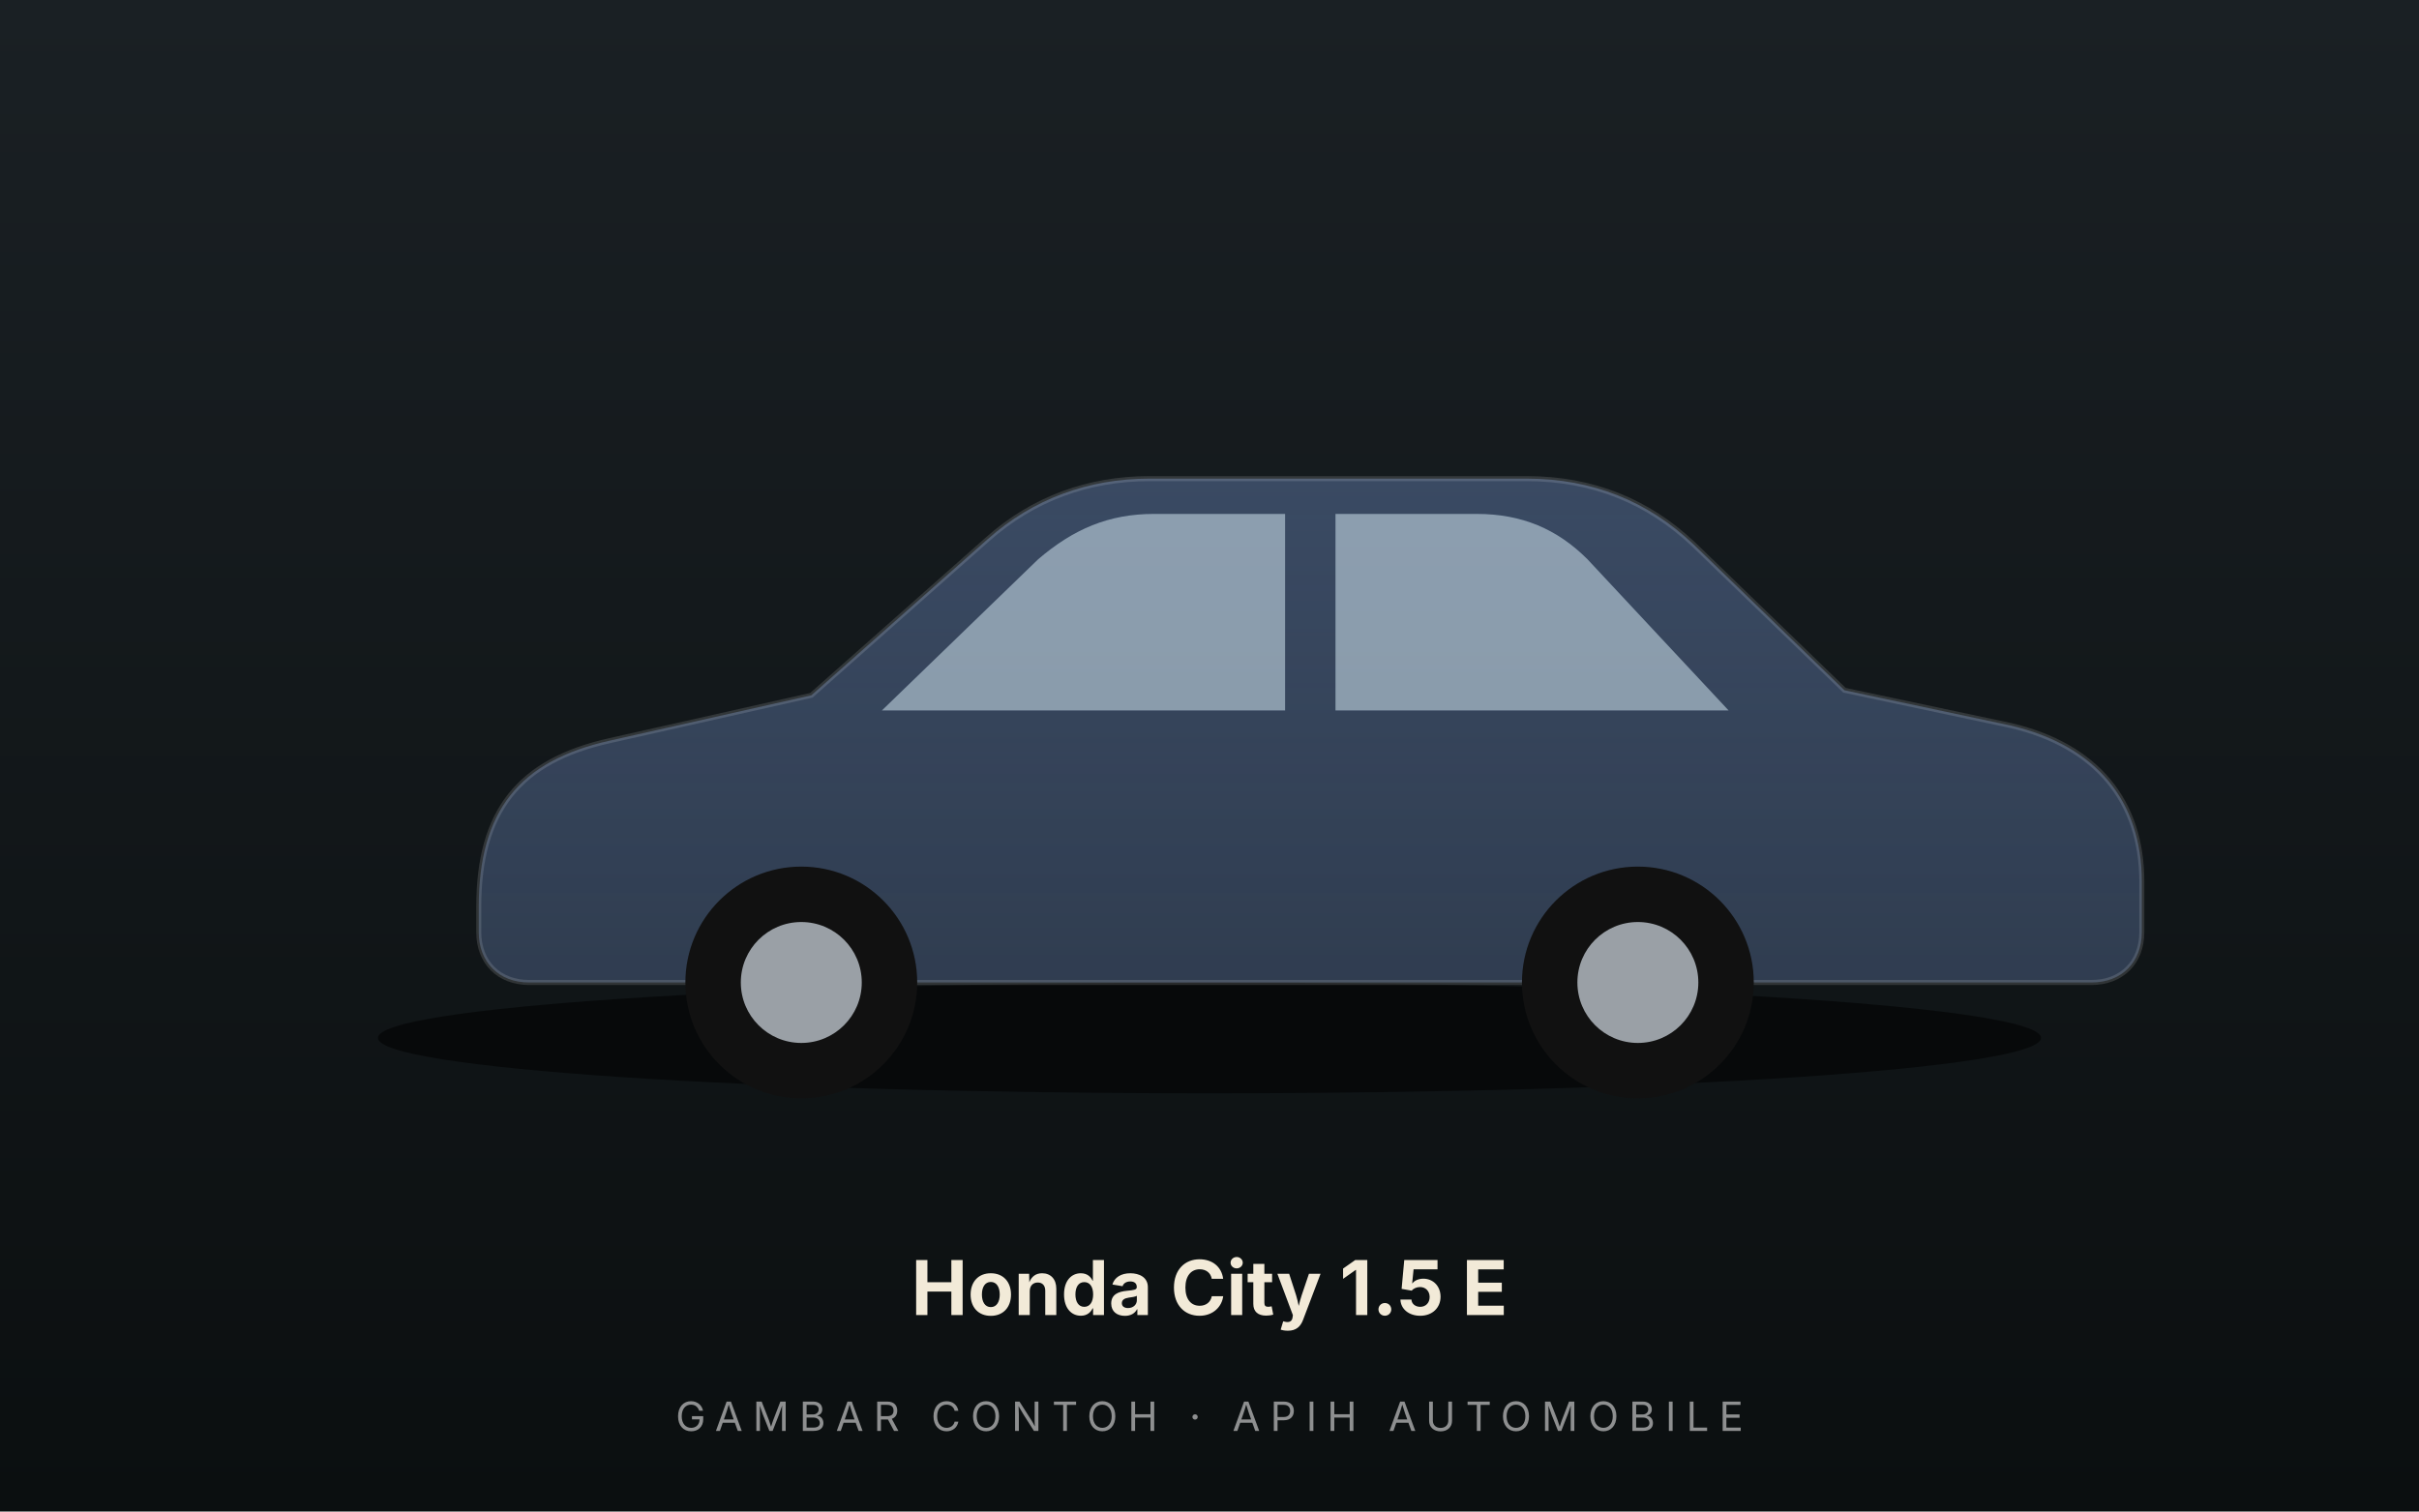
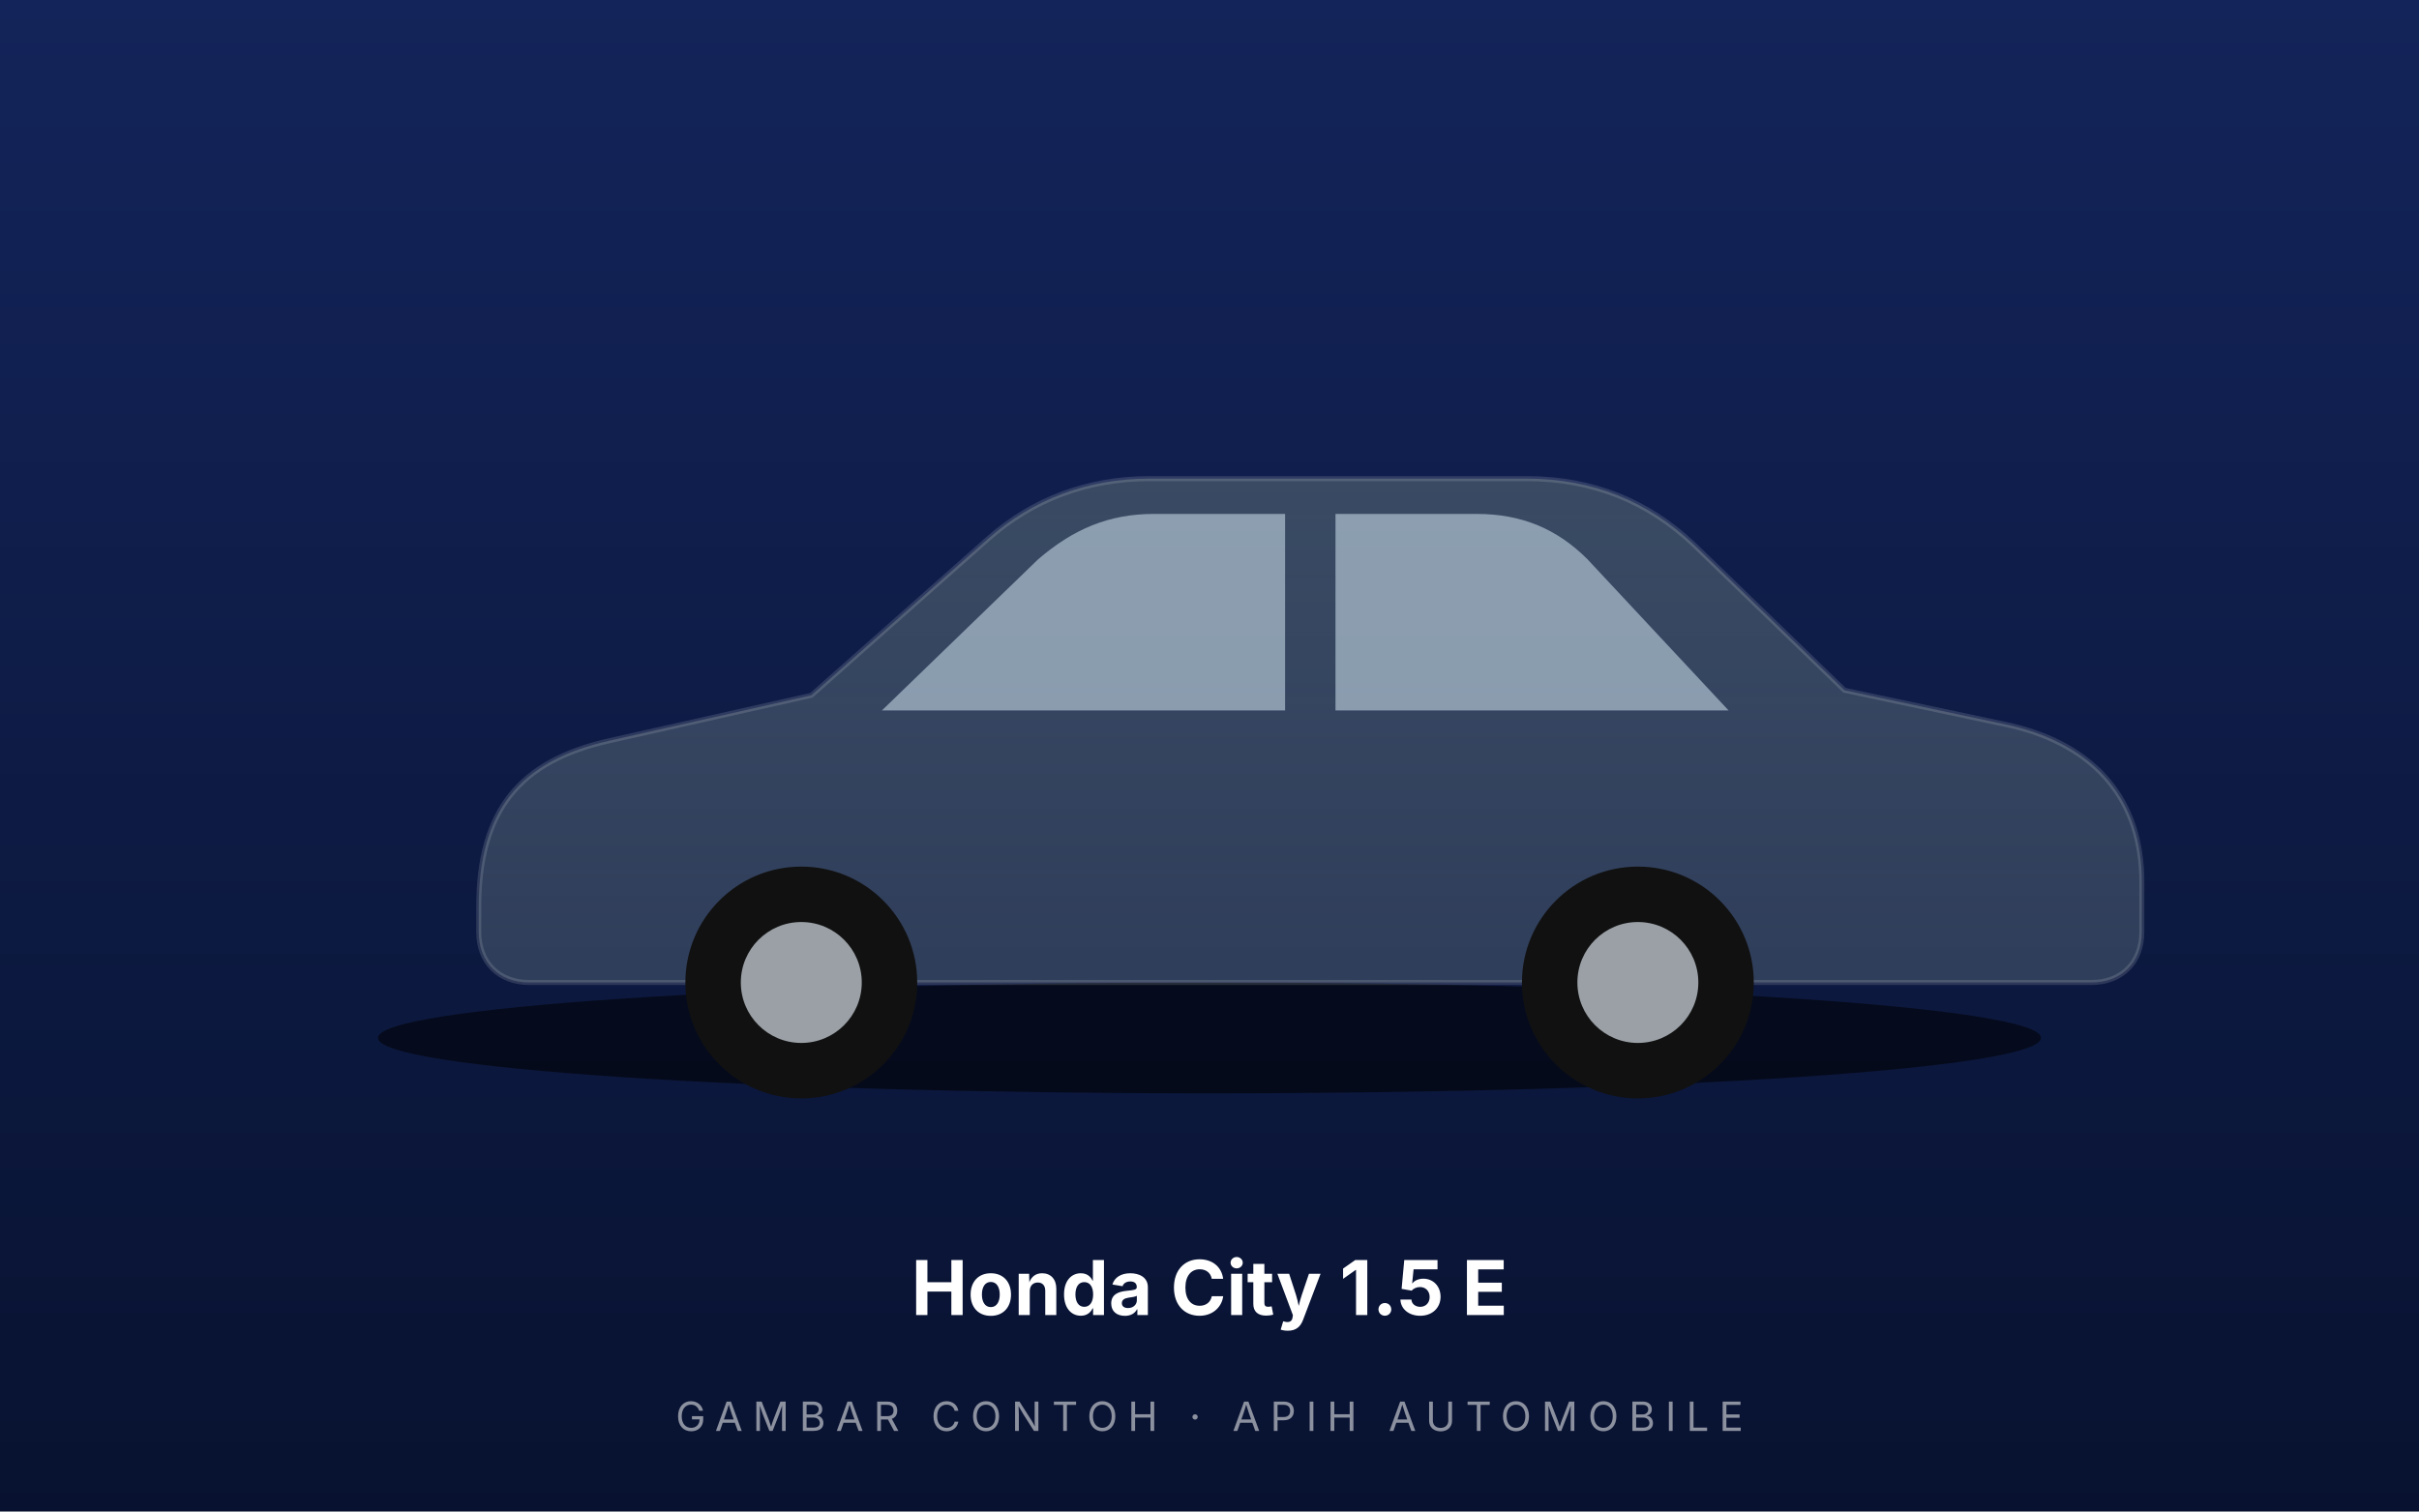
<svg xmlns="http://www.w3.org/2000/svg" viewBox="0 0 960 600">
  <defs>
    <linearGradient id="g" x1="0" y1="0" x2="0" y2="1">
-       <stop offset="0" stop-color="#1a2024" />
-       <stop offset="1" stop-color="#0b0f10" />
+       <stop offset="0" stop-color="#13245a" />
+       <stop offset="1" stop-color="#081230" />
    </linearGradient>
    <linearGradient id="c" x1="0" y1="0" x2="0" y2="1">
      <stop offset="0" stop-color="#3a4a63" stop-opacity="1" />
      <stop offset="1" stop-color="#3a4a63" stop-opacity=".75" />
    </linearGradient>
  </defs>
  <rect width="960" height="600" fill="url(#g)" />
  <ellipse cx="480" cy="412" rx="330" ry="22" fill="#000" opacity=".55" />
  <path transform="translate(0,-40)" d="M190 400c0-38 16-58 52-66l80-18 70-62c18-16 40-24 64-24h150c26 0 48 9 66 26l60 58 66 14c34 8 52 30 52 62v20c0 12-8 20-20 20H210c-12 0-20-8-20-20z" fill="url(#c)" stroke="#ffffff22" stroke-width="2" />
  <path transform="translate(0,-40)" d="M412 262c14-12 28-18 46-18h52v78H350zM530 244h56c18 0 32 6 44 18l56 60H530z" fill="#cfe3ef" opacity=".55" />
  <circle cx="318" cy="390" r="46" fill="#111" />
  <circle cx="318" cy="390" r="24" fill="#9aa0a6" />
  <circle cx="650" cy="390" r="46" fill="#111" />
  <circle cx="650" cy="390" r="24" fill="#9aa0a6" />
-   <text x="480" y="522" text-anchor="middle" font-family="Inter,Arial,sans-serif" font-size="30" font-weight="700" fill="#f2ead8">Honda City 1.5 E</text>
-   <text x="480" y="80" text-anchor="middle" font-family="Inter,Arial,sans-serif" font-size="22" fill="#d6aa54" />
+   <text x="480" y="522" text-anchor="middle" font-family="Inter,Arial,sans-serif" font-size="30" font-weight="700" fill="#ffffff">Honda City 1.5 E</text>
+   <text x="480" y="80" text-anchor="middle" font-family="Inter,Arial,sans-serif" font-size="22" fill="#ffc61a" />
  <text x="480" y="568" text-anchor="middle" font-family="Inter,Arial,sans-serif" font-size="16" letter-spacing="4" fill="#ffffff88">GAMBAR CONTOH · APIH AUTOMOBILE</text>
</svg>
